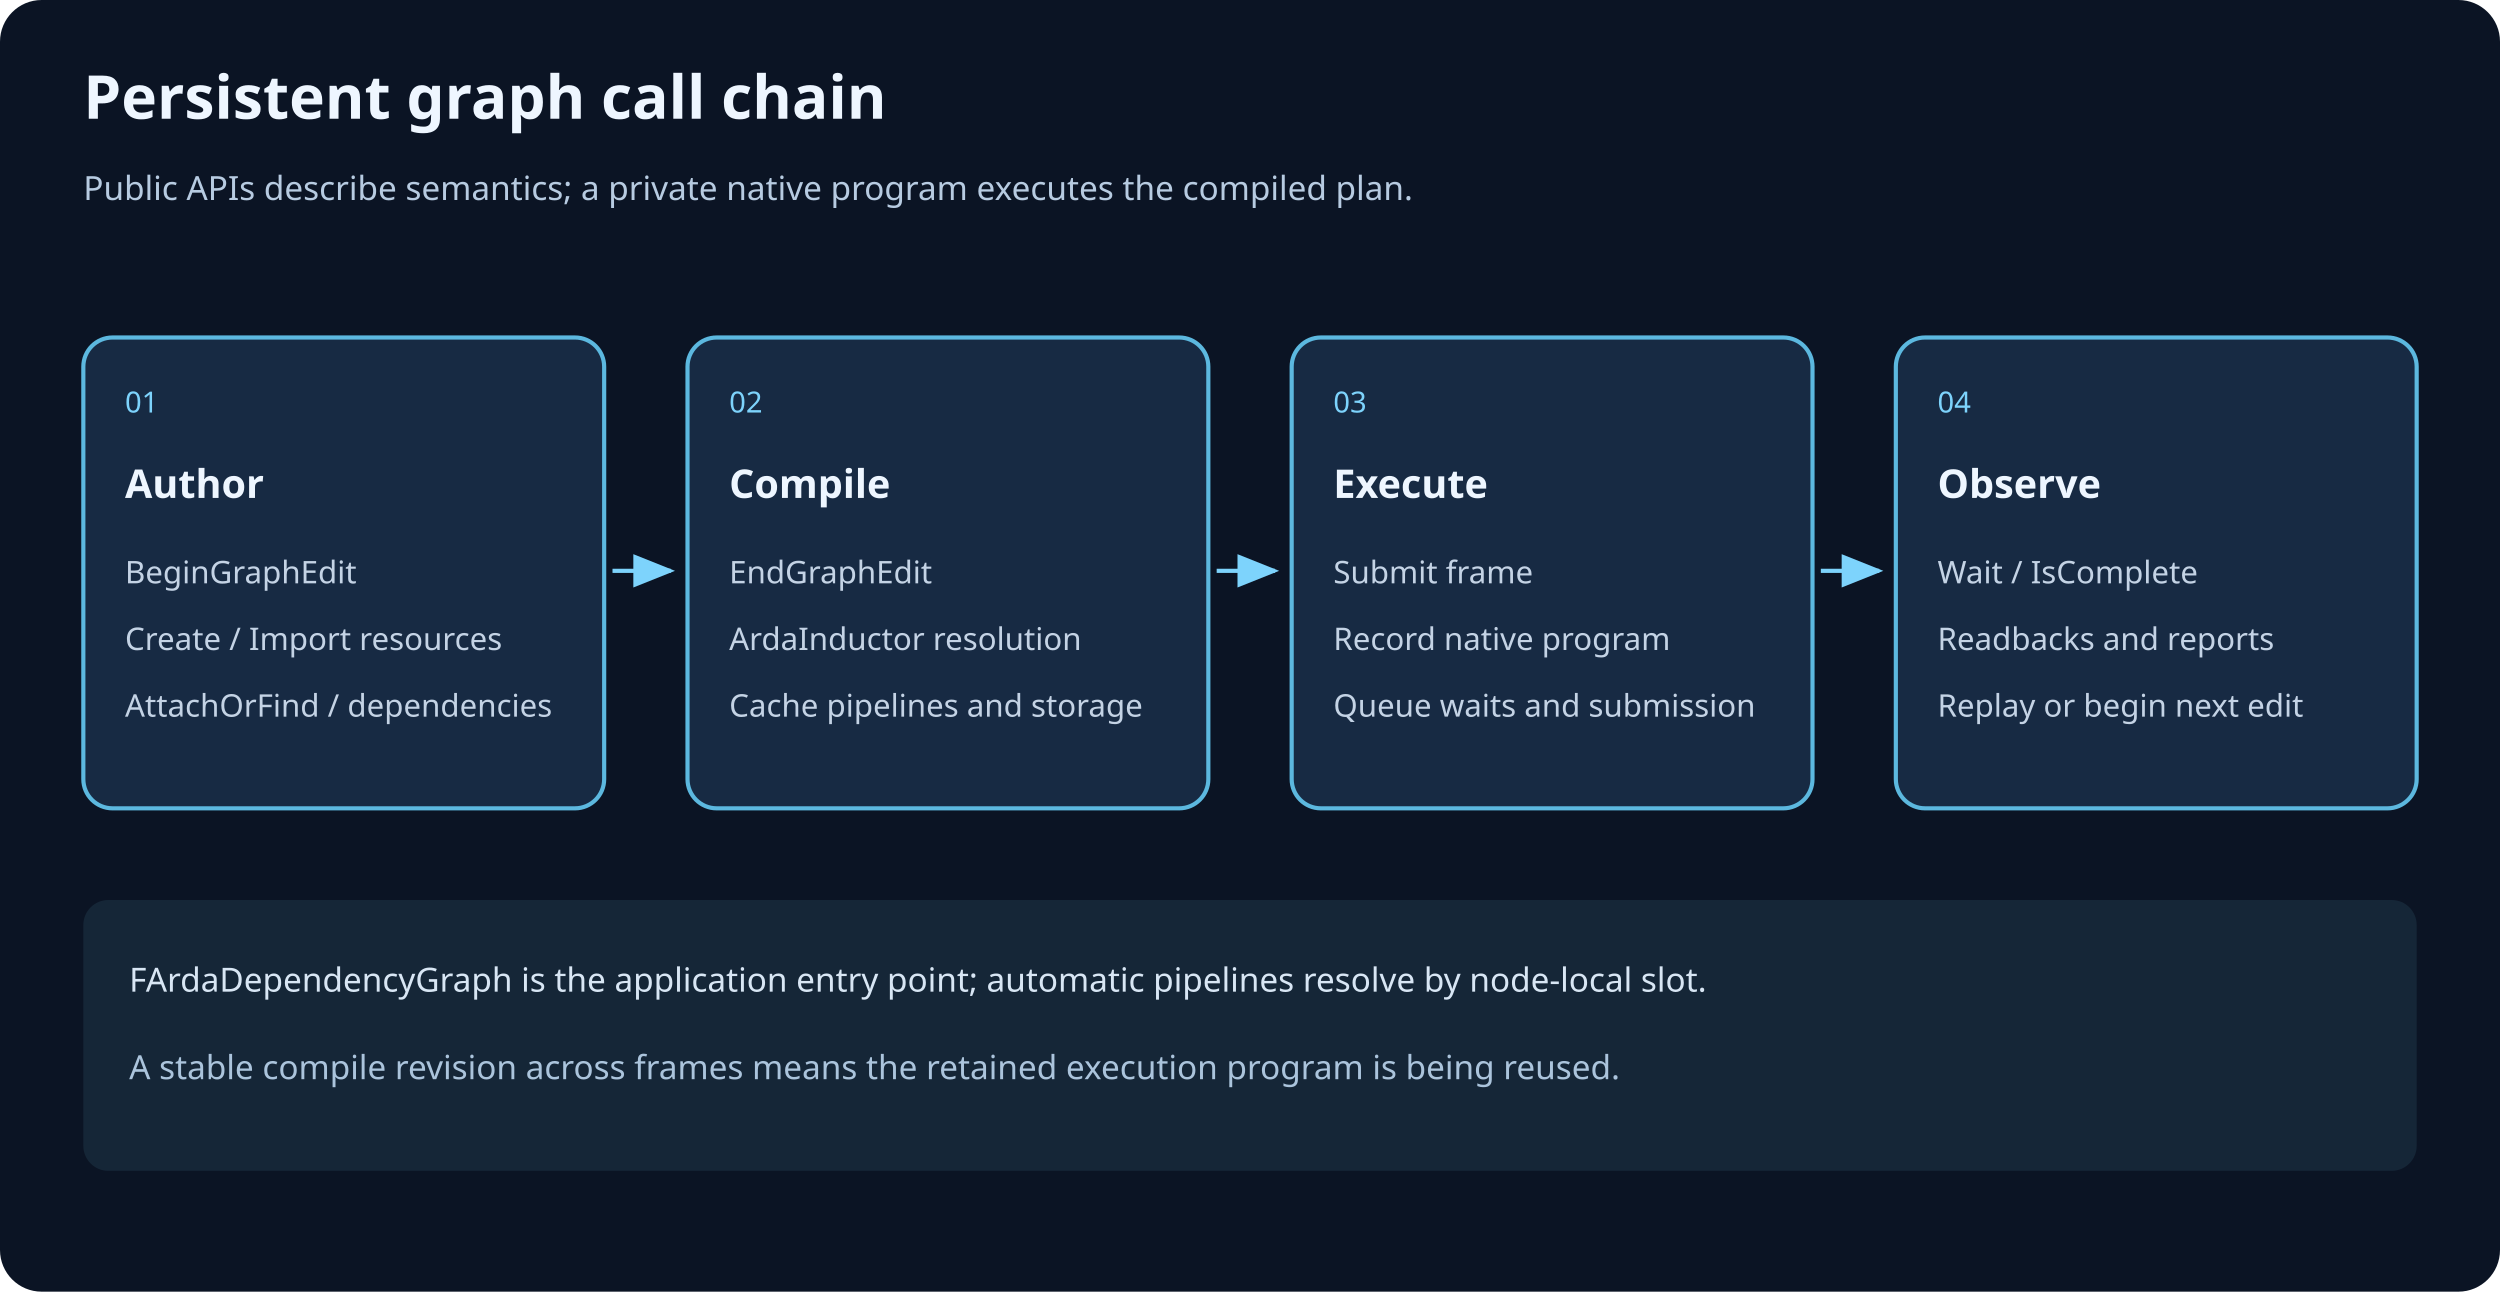
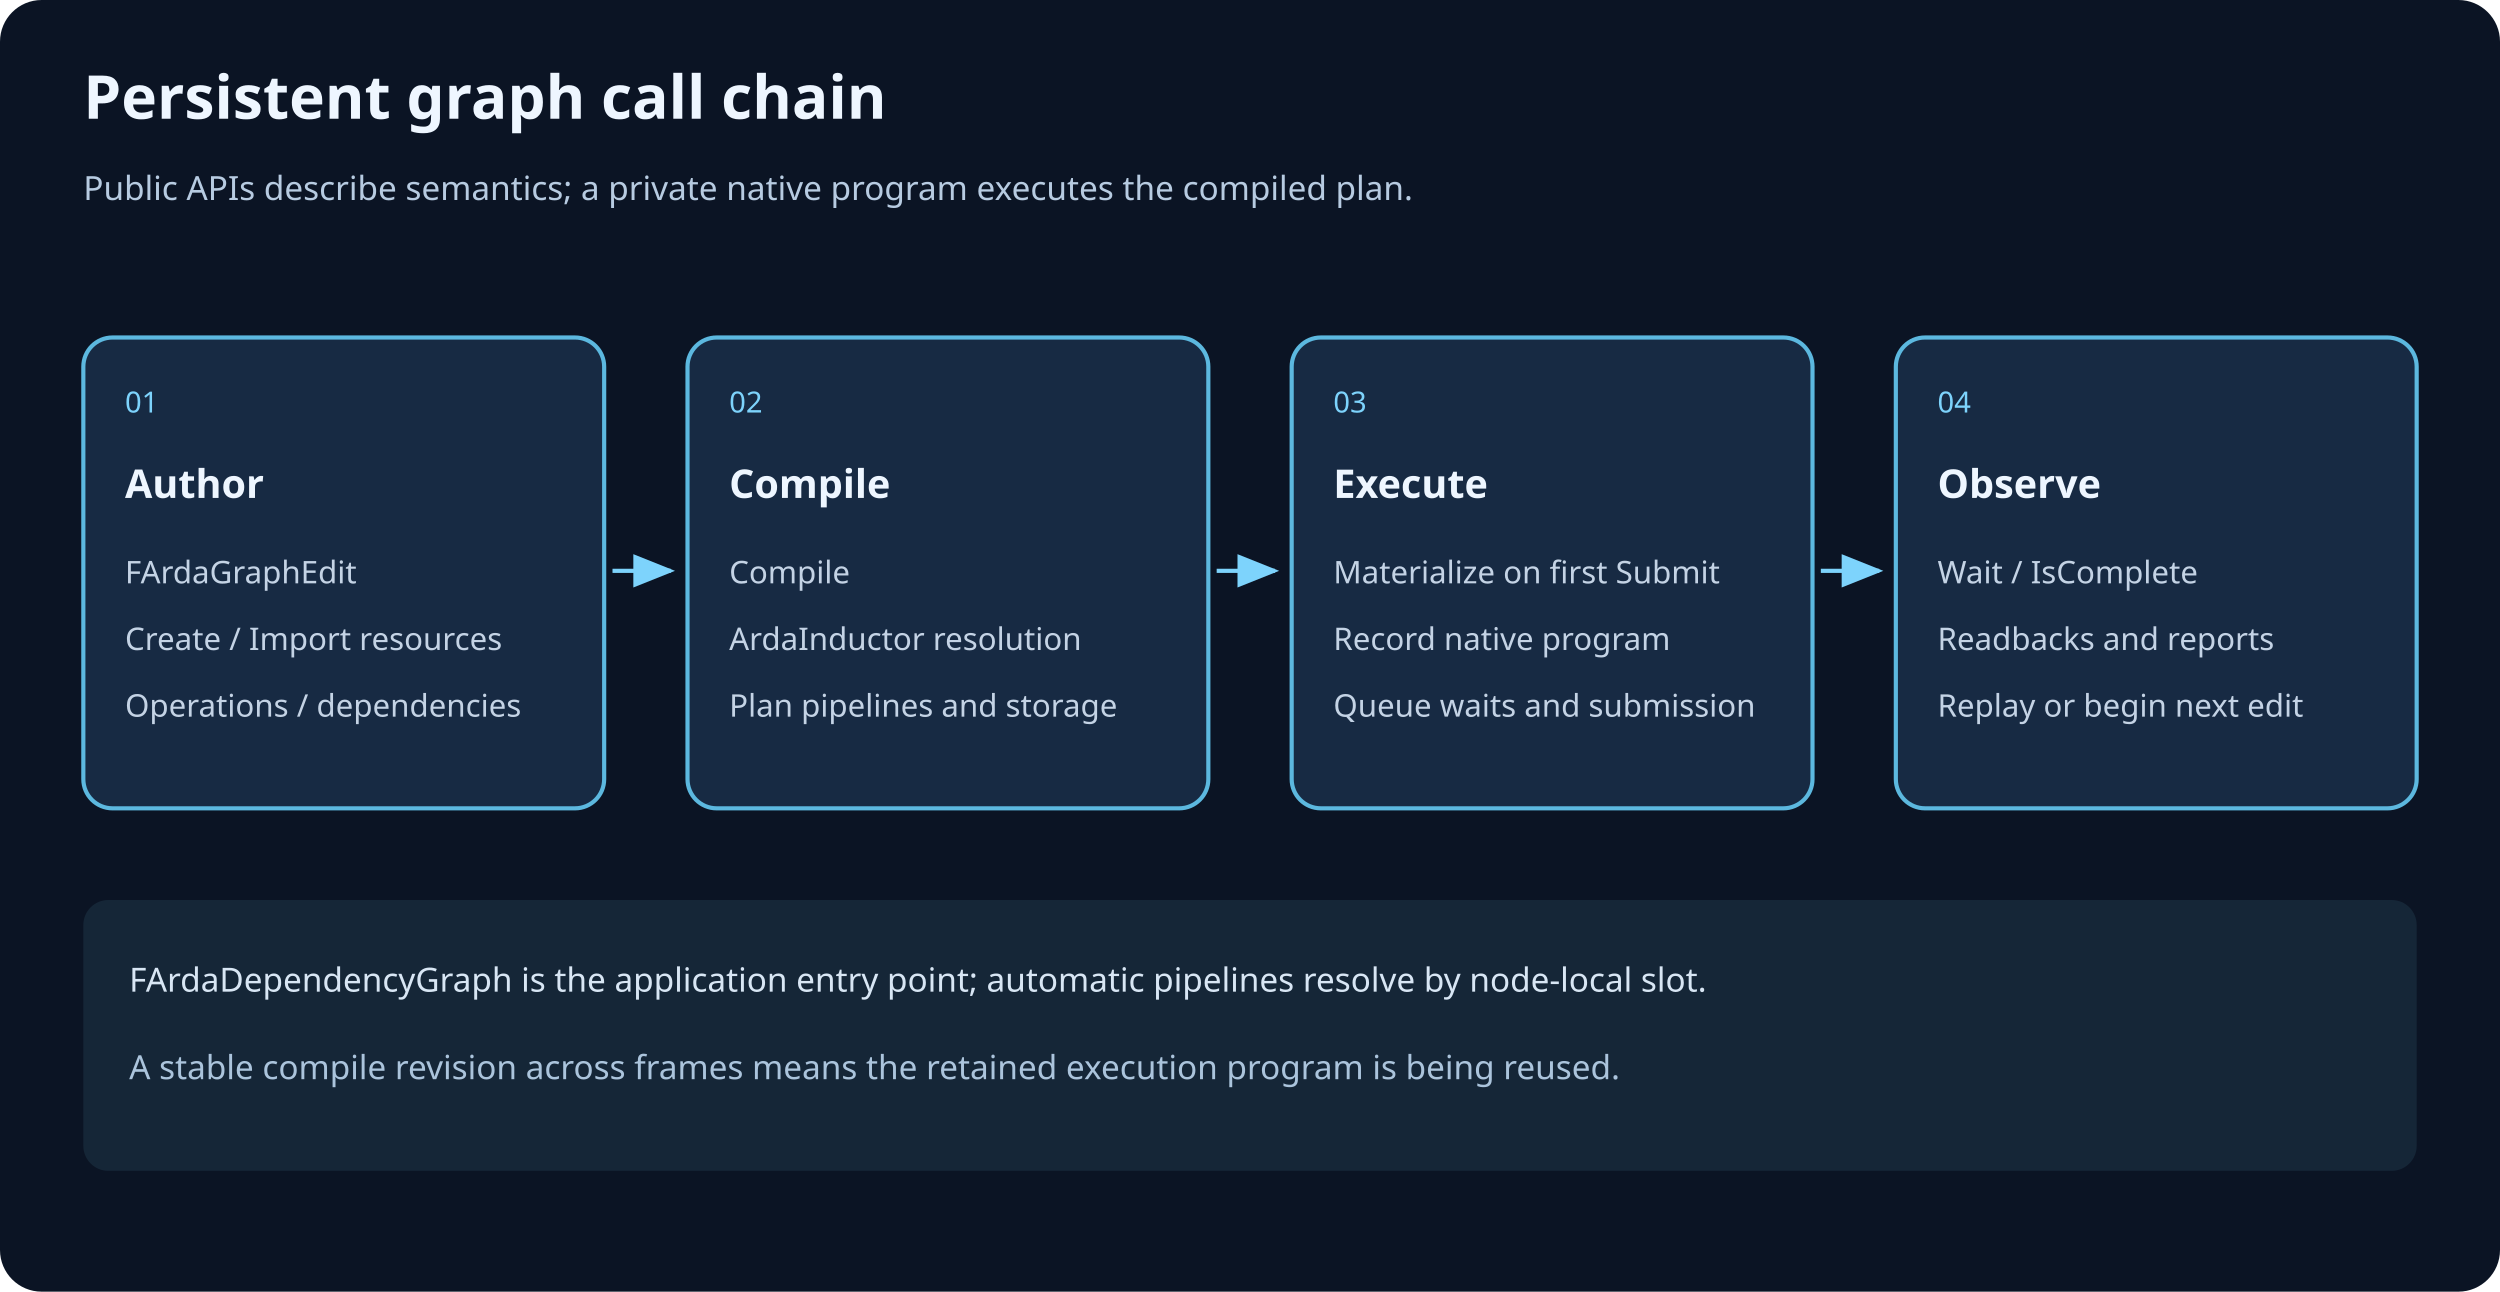
<svg xmlns="http://www.w3.org/2000/svg" width="1200" height="620" viewBox="0 0 1200 620" role="img" aria-labelledby="title desc">
  <defs>
    <marker id="arrow" markerWidth="10" markerHeight="8" refX="9" refY="4" orient="auto">
      <path d="M0 0L10 4L0 8Z" fill="#7dd3fc" />
    </marker>
  </defs>
  <rect width="1200" height="620" rx="20" fill="#0b1424" />
  <g font-family="system-ui,sans-serif">
    <text x="40" y="57" fill="#eef6ff" font-size="29" font-weight="700">Persistent graph call chain</text>
    <text x="40" y="96" fill="#b7cbe1" font-size="16">Public APIs describe semantics; a private native program executes the compiled plan.</text>
    <rect x="40" y="162" width="250" height="226" rx="14" fill="#172a43" stroke="#5cb8df" stroke-width="2" />
    <text x="60" y="198" fill="#7dd3fc" font-size="14">01</text>
    <text x="60" y="239" fill="#eef6ff" font-size="19" font-weight="700">Author</text>
-     <text x="60" y="280" fill="#c4d3e5" font-size="15">BeginGraphEdit</text>
+     <text x="60" y="280" fill="#c4d3e5" font-size="15">FArdaGraphEdit</text>
    <text x="60" y="312" fill="#c4d3e5" font-size="15">Create / Import resources</text>
-     <text x="60" y="344" fill="#c4d3e5" font-size="15">AttachOrFind / dependencies</text>
+     <text x="60" y="344" fill="#c4d3e5" font-size="15">Operations / dependencies</text>
    <path d="M294 274H322" stroke="#7dd3fc" stroke-width="2" marker-end="url(#arrow)" />
    <rect x="330" y="162" width="250" height="226" rx="14" fill="#172a43" stroke="#5cb8df" stroke-width="2" />
    <text x="350" y="198" fill="#7dd3fc" font-size="14">02</text>
    <text x="350" y="239" fill="#eef6ff" font-size="19" font-weight="700">Compile</text>
-     <text x="350" y="280" fill="#c4d3e5" font-size="15">EndGraphEdit</text>
+     <text x="350" y="280" fill="#c4d3e5" font-size="15">Compile</text>
    <text x="350" y="312" fill="#c4d3e5" font-size="15">ArdaInductor resolution</text>
-     <text x="350" y="344" fill="#c4d3e5" font-size="15">Cache pipelines and storage</text>
+     <text x="350" y="344" fill="#c4d3e5" font-size="15">Plan pipelines and storage</text>
    <path d="M584 274H612" stroke="#7dd3fc" stroke-width="2" marker-end="url(#arrow)" />
    <rect x="620" y="162" width="250" height="226" rx="14" fill="#172a43" stroke="#5cb8df" stroke-width="2" />
    <text x="640" y="198" fill="#7dd3fc" font-size="14">03</text>
    <text x="640" y="239" fill="#eef6ff" font-size="19" font-weight="700">Execute</text>
-     <text x="640" y="280" fill="#c4d3e5" font-size="15">Submit frame</text>
+     <text x="640" y="280" fill="#c4d3e5" font-size="15">Materialize on first Submit</text>
    <text x="640" y="312" fill="#c4d3e5" font-size="15">Record native program</text>
    <text x="640" y="344" fill="#c4d3e5" font-size="15">Queue waits and submission</text>
    <path d="M874 274H902" stroke="#7dd3fc" stroke-width="2" marker-end="url(#arrow)" />
    <rect x="910" y="162" width="250" height="226" rx="14" fill="#172a43" stroke="#5cb8df" stroke-width="2" />
    <text x="930" y="198" fill="#7dd3fc" font-size="14">04</text>
    <text x="930" y="239" fill="#eef6ff" font-size="19" font-weight="700">Observe</text>
    <text x="930" y="280" fill="#c4d3e5" font-size="15">Wait / IsComplete</text>
    <text x="930" y="312" fill="#c4d3e5" font-size="15">Readbacks and reports</text>
    <text x="930" y="344" fill="#c4d3e5" font-size="15">Replay or begin next edit</text>
    <rect x="40" y="432" width="1120" height="130" rx="12" fill="#152637" />
    <text x="62" y="476" fill="#d8e6f4" font-size="16">FArdaDependencyGraph is the application entry point; automatic pipelines resolve by node-local slot.</text>
    <text x="62" y="518" fill="#abc4dc" font-size="16">A stable compile revision across frames means the retained execution program is being reused.</text>
  </g>
</svg>
